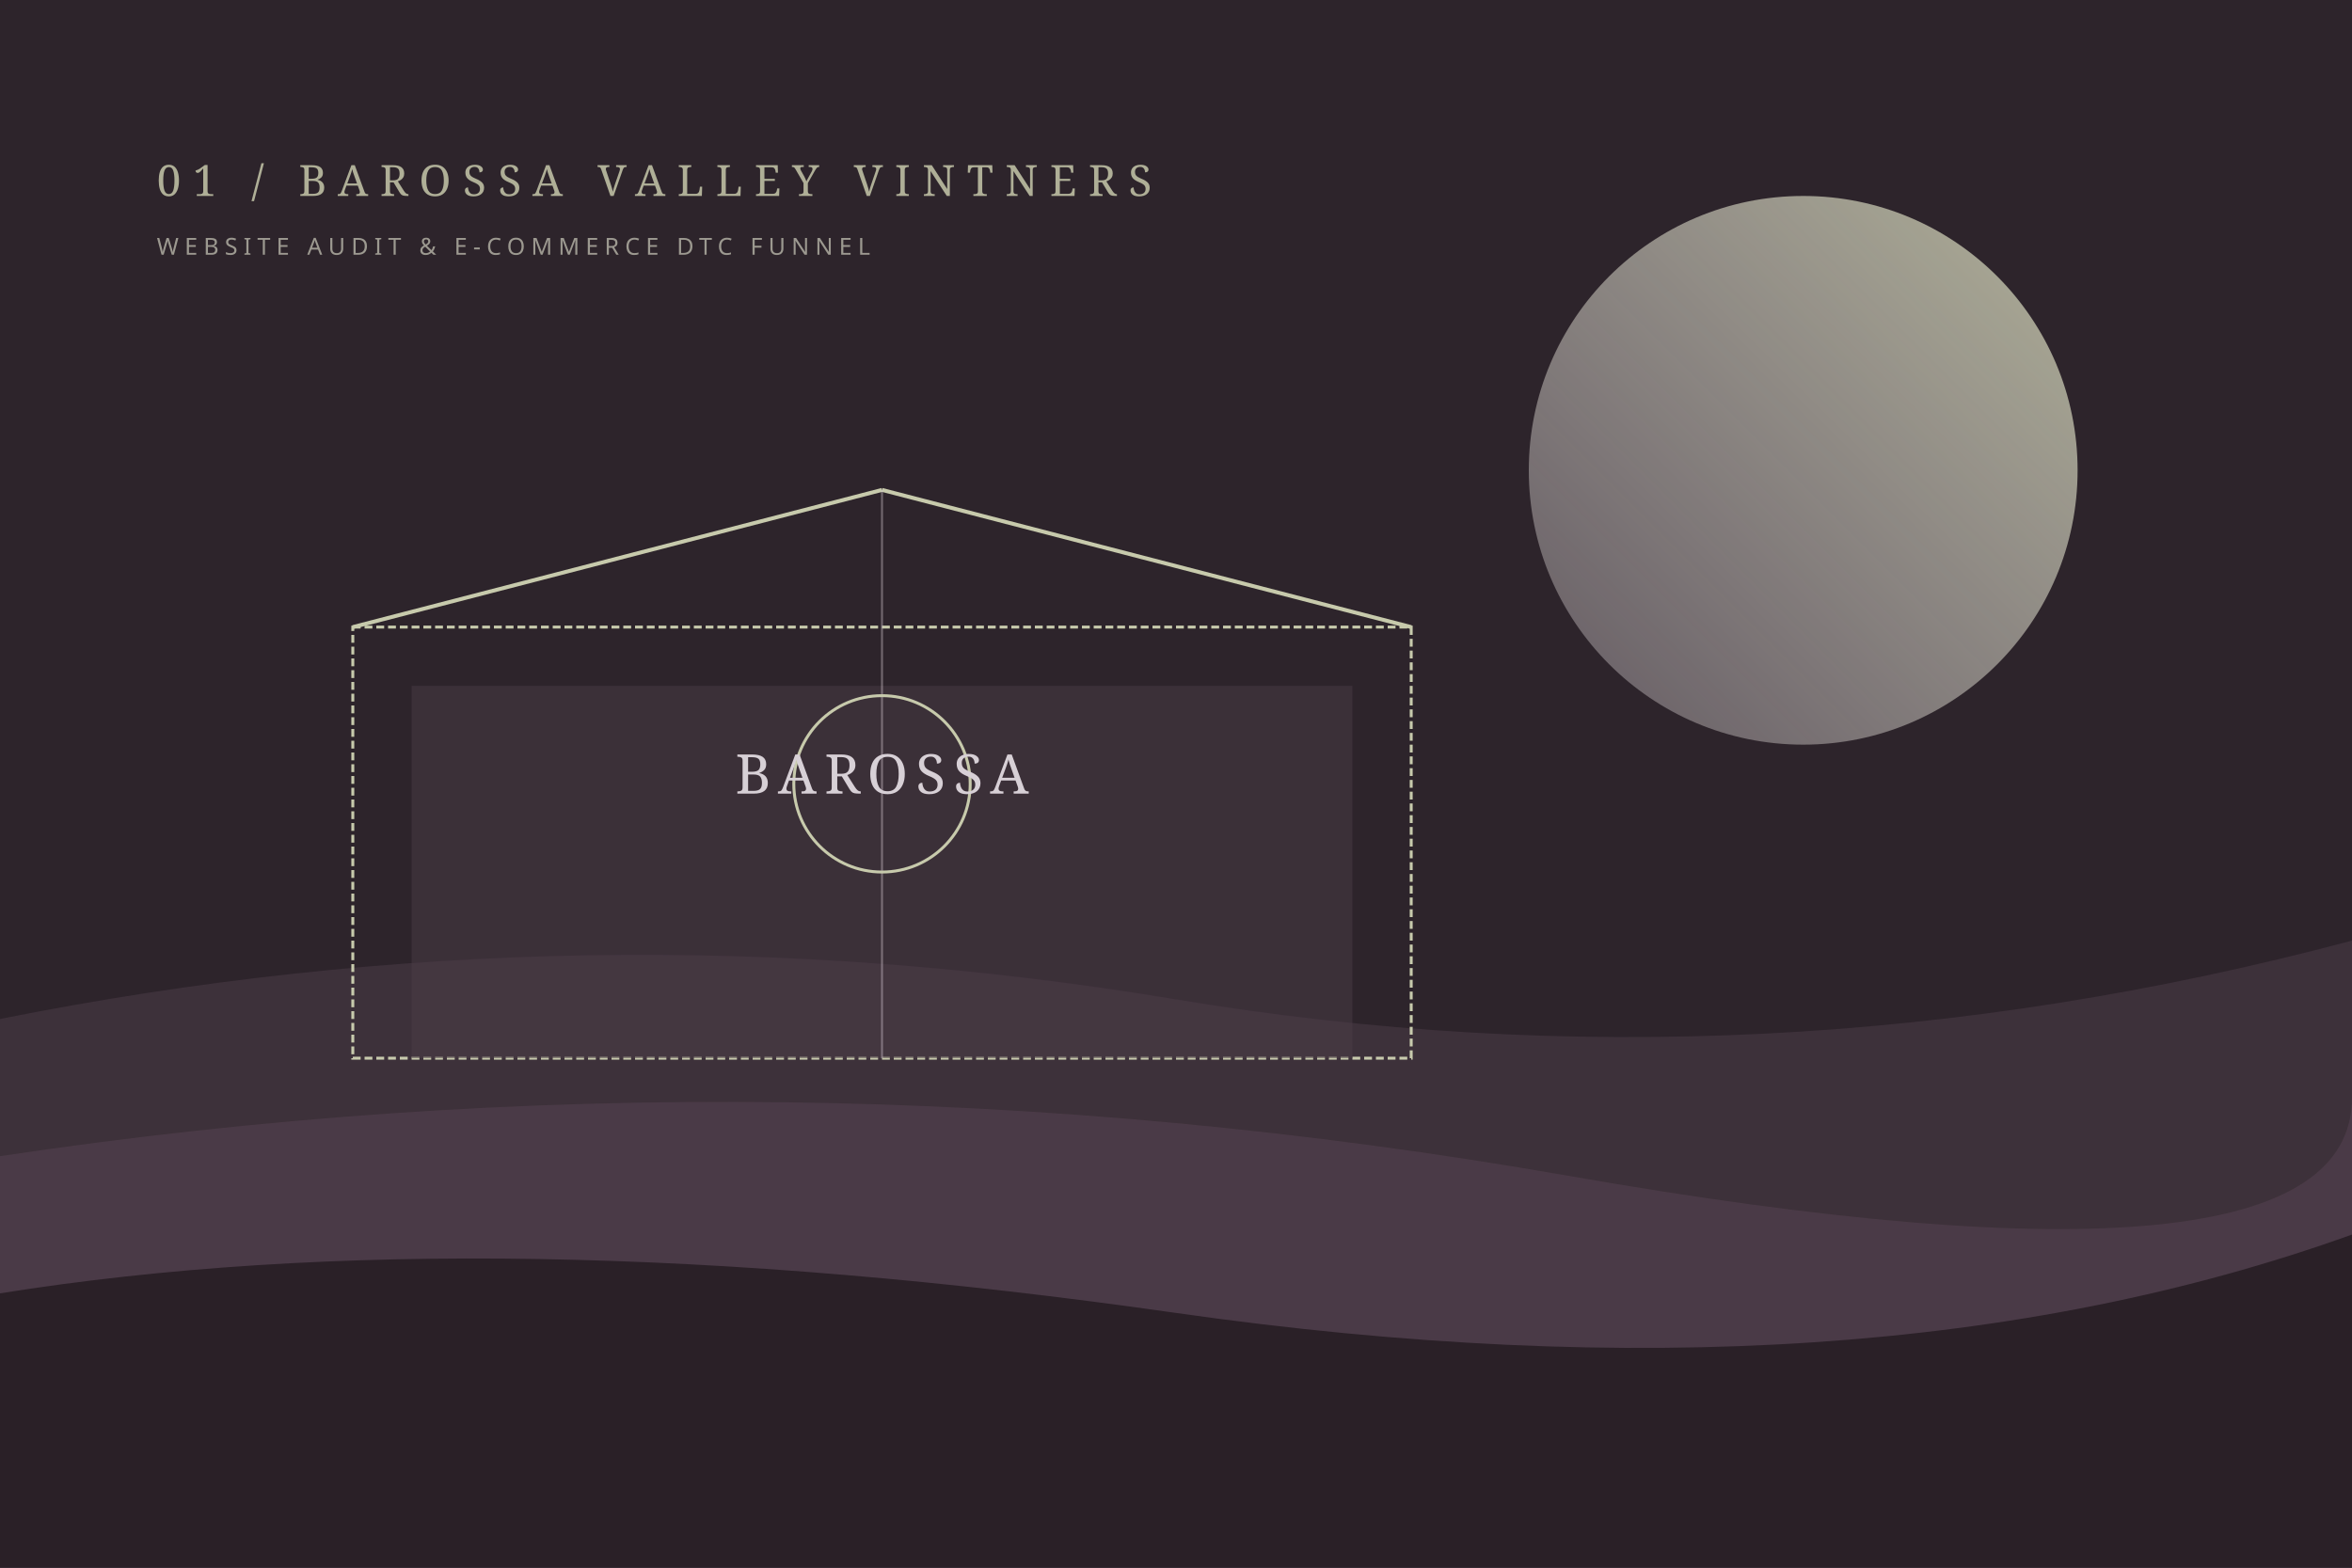
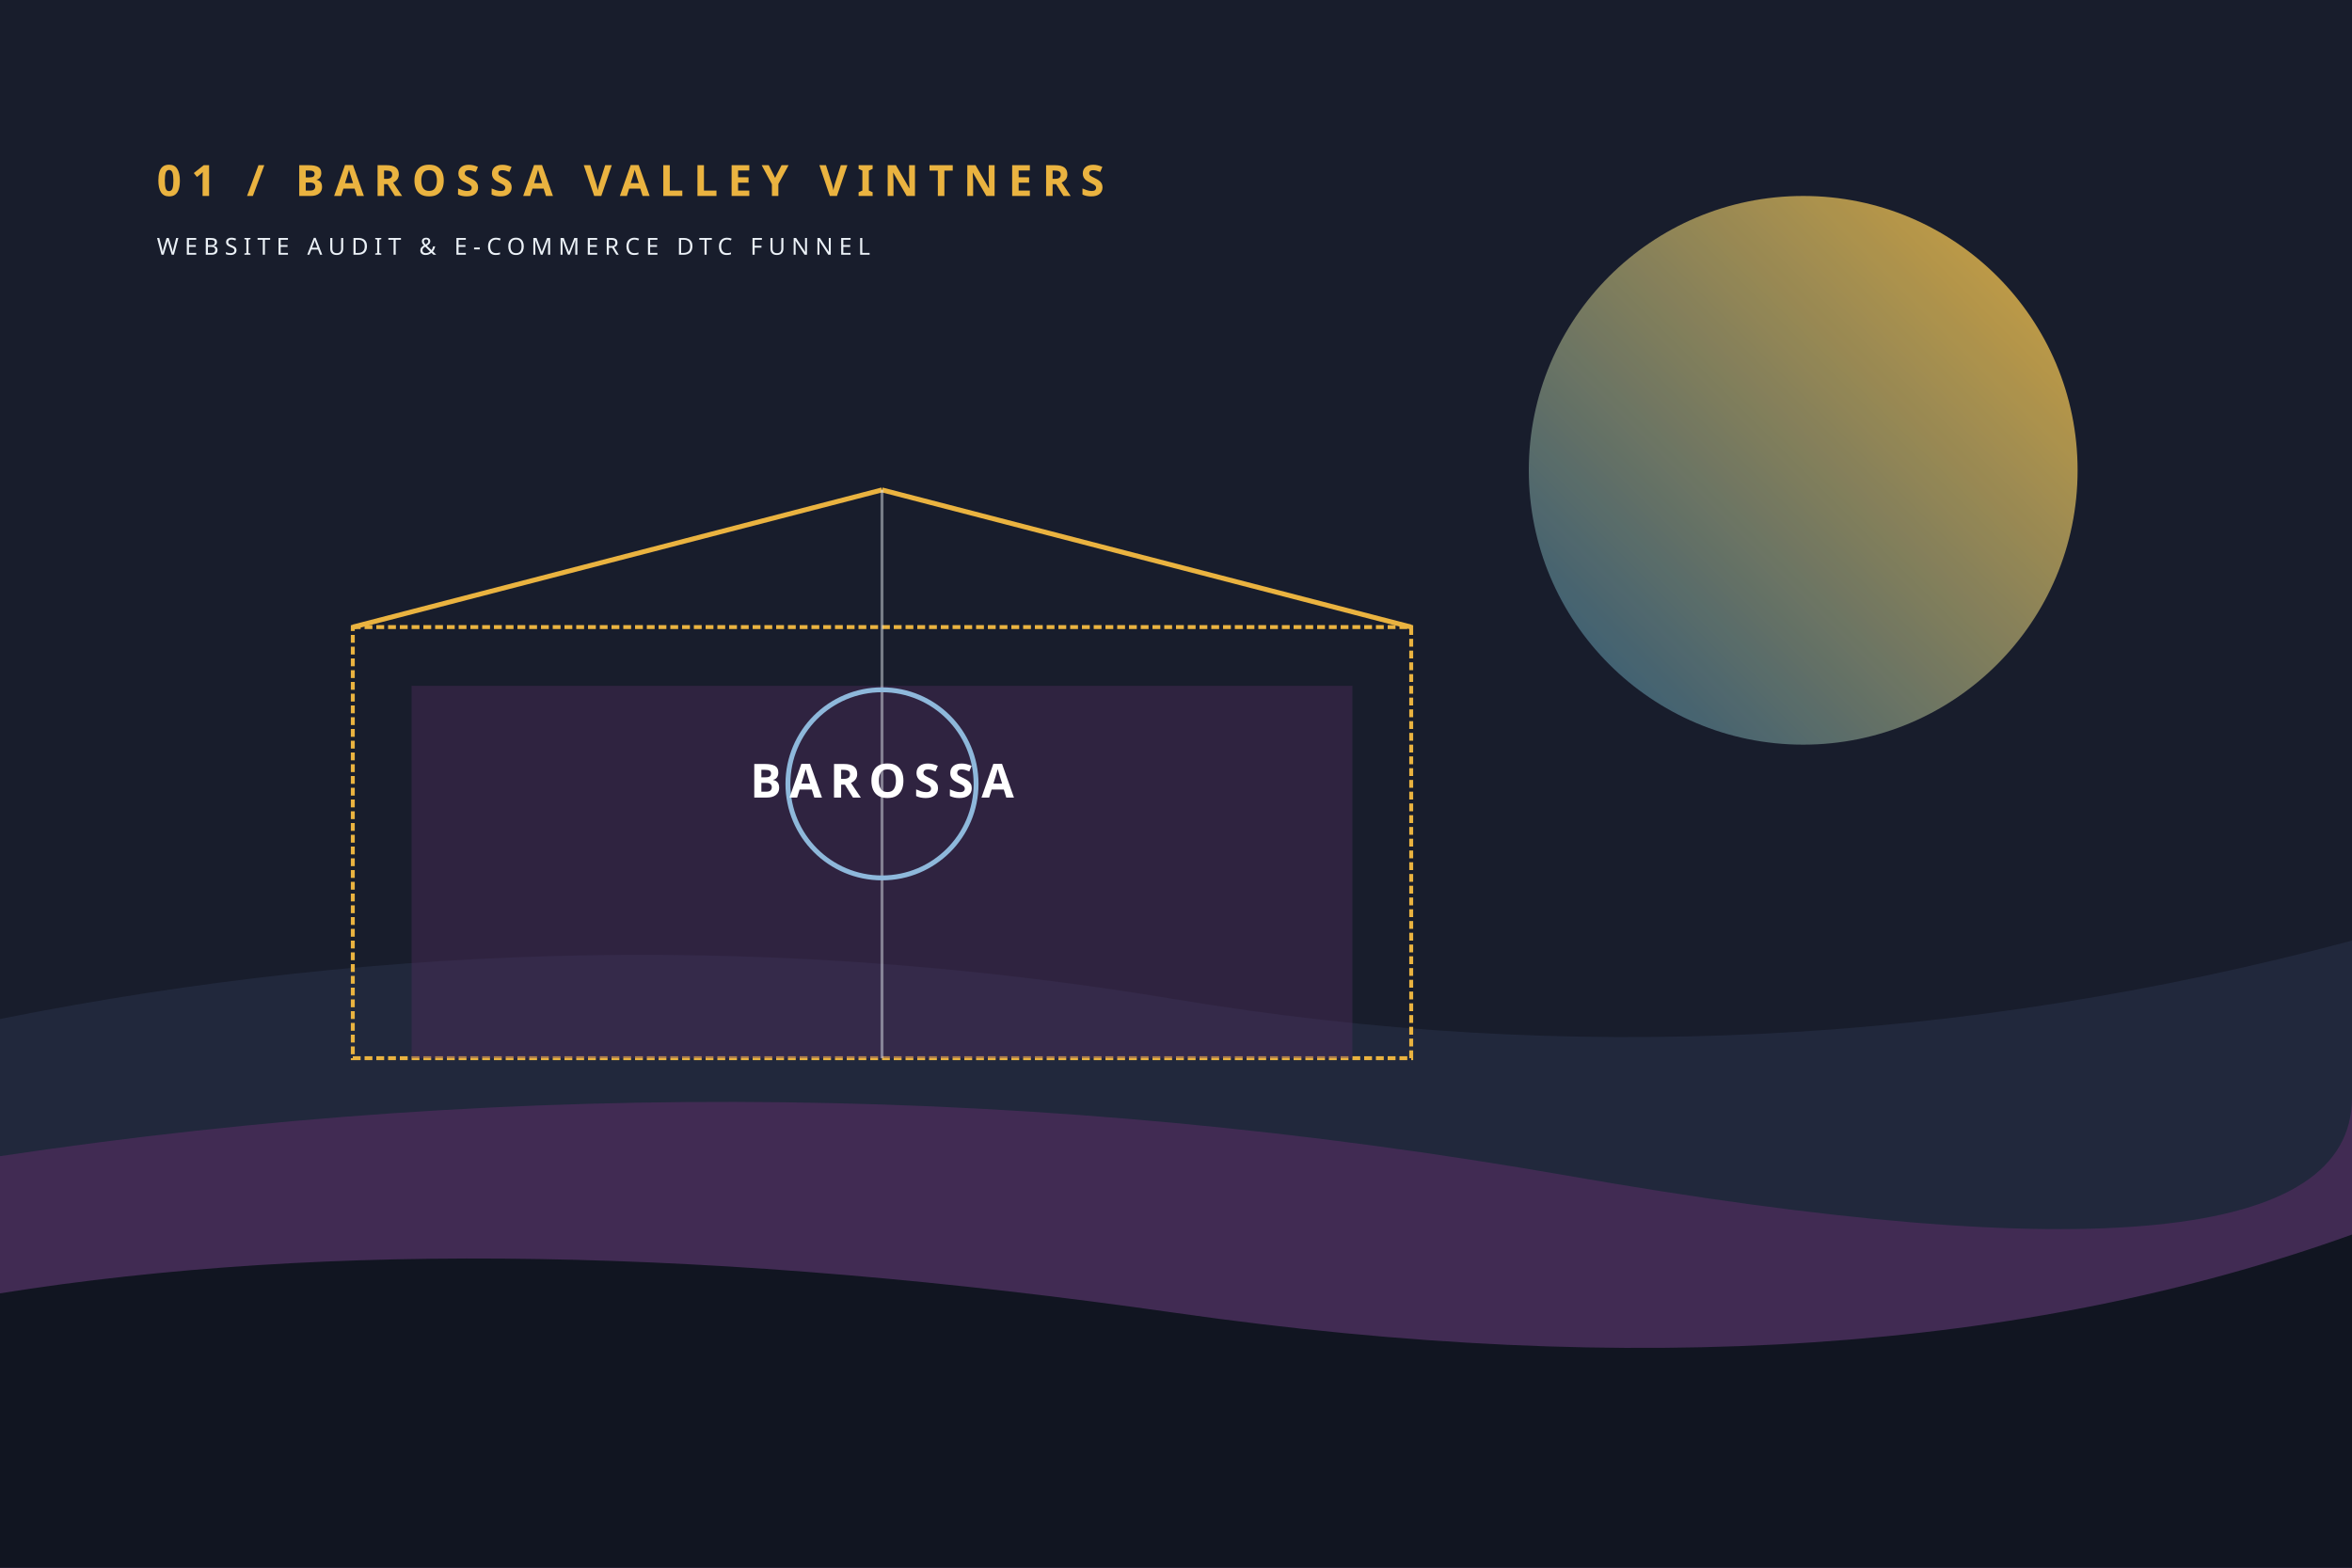
<svg xmlns="http://www.w3.org/2000/svg" viewBox="0 0 1200 800" width="100%" height="100%">
  <defs>
-     <linearGradient id="barossa-grad" x1="0%" y1="0%" x2="100%" y2="100%">
-       <stop offset="0%" stop-color="#4b3b47" />
-       <stop offset="45%" stop-color="#6a6262" />
-       <stop offset="85%" stop-color="#9c9990" />
-       <stop offset="100%" stop-color="#cfd2b2" />
-     </linearGradient>
-     <linearGradient id="warm-sand" x1="0%" y1="100%" x2="100%" y2="0%">
-       <stop offset="0%" stop-color="#e0d8de" stop-opacity="0.3" />
-       <stop offset="100%" stop-color="#cfd2b2" stop-opacity="0.8" />
+     <linearGradient id="warm-sun" x1="0%" y1="100%" x2="100%" y2="0%">
+       <stop offset="0%" stop-color="#2b5c84" />
+       <stop offset="100%" stop-color="#eab340" />
    </linearGradient>
  </defs>
-   <rect width="1200" height="800" fill="#2d242b" />
-   <path d="M0,520 Q300,460 600,510 T1200,480 L1200,800 L0,800 Z" fill="#3f323c" opacity="0.9" />
-   <path d="M0,590 Q400,530 800,600 T1200,560 L1200,800 L0,800 Z" fill="#4b3b47" opacity="0.95" />
-   <path d="M0,660 Q250,620 600,670 T1200,630 L1200,800 L0,800 Z" fill="#2a2027" />
-   <g transform="translate(180, 240)" opacity="0.95">
-     <rect x="0" y="80" width="540" height="220" fill="none" stroke="#cfd2b2" stroke-width="1.5" stroke-dasharray="4 2" />
-     <rect x="30" y="110" width="480" height="190" fill="#4b3b47" opacity="0.5" />
-     <line x1="0" y1="80" x2="270" y2="10" stroke="#cfd2b2" stroke-width="2" />
-     <line x1="270" y1="10" x2="540" y2="80" stroke="#cfd2b2" stroke-width="2" />
-     <line x1="270" y1="10" x2="270" y2="300" stroke="#e0d8de" stroke-width="1" opacity="0.4" />
-     <circle cx="270" cy="160" r="45" fill="none" stroke="#cfd2b2" stroke-width="1.5" />
-     <text x="270" y="165" font-family="serif" font-size="28" fill="#e0d8de" text-anchor="middle" letter-spacing="4">BAROSSA</text>
+   <rect width="1200" height="800" fill="#181d2c" />
+   <path d="M0,520 Q300,460 600,510 T1200,480 L1200,800 L0,800 Z" fill="#21283c" />
+   <path d="M0,590 Q400,530 800,600 T1200,560 L1200,800 L0,800 Z" fill="#522D60" opacity="0.65" />
+   <path d="M0,660 Q250,620 600,670 T1200,630 L1200,800 L0,800 Z" fill="#111521" />
+   <g transform="translate(180, 240)">
+     <rect x="0" y="80" width="540" height="220" fill="none" stroke="#eab340" stroke-width="2" stroke-dasharray="4 2" />
+     <rect x="30" y="110" width="480" height="190" fill="#522D60" opacity="0.4" />
+     <line x1="0" y1="80" x2="270" y2="10" stroke="#eab340" stroke-width="2.5" />
+     <line x1="270" y1="10" x2="540" y2="80" stroke="#eab340" stroke-width="2.5" />
+     <line x1="270" y1="10" x2="270" y2="300" stroke="#ebf1f7" stroke-width="1.5" opacity="0.45" />
+     <circle cx="270" cy="160" r="48" fill="none" stroke="#8eb8db" stroke-width="2.5" />
+     <text x="270" y="167" font-family="'Space Grotesk', sans-serif" font-weight="700" font-size="24" fill="#ffffff" text-anchor="middle" letter-spacing="4">BAROSSA</text>
  </g>
-   <circle cx="920" cy="240" r="140" fill="url(#warm-sand)" />
-   <text x="80" y="100" font-family="'Cormorant Garamond', serif" font-size="22" letter-spacing="6" fill="#cfd2b2" opacity="0.8">01 / BAROSSA VALLEY VINTNERS</text>
-   <text x="80" y="130" font-family="sans-serif" font-size="12" letter-spacing="3" fill="#9c9990">WEBSITE AUDIT &amp; E-COMMERCE DTC FUNNEL</text>
+   <circle cx="920" cy="240" r="140" fill="url(#warm-sun)" opacity="0.9" />
+   <text x="80" y="100" font-family="'Space Grotesk', sans-serif" font-weight="700" font-size="22" letter-spacing="5" fill="#eab340">01 / BAROSSA VALLEY VINTNERS</text>
+   <text x="80" y="130" font-family="'Plus Jakarta Sans', sans-serif" font-size="12" letter-spacing="3" fill="#ebf1f7">WEBSITE AUDIT &amp; E-COMMERCE DTC FUNNEL</text>
</svg>
